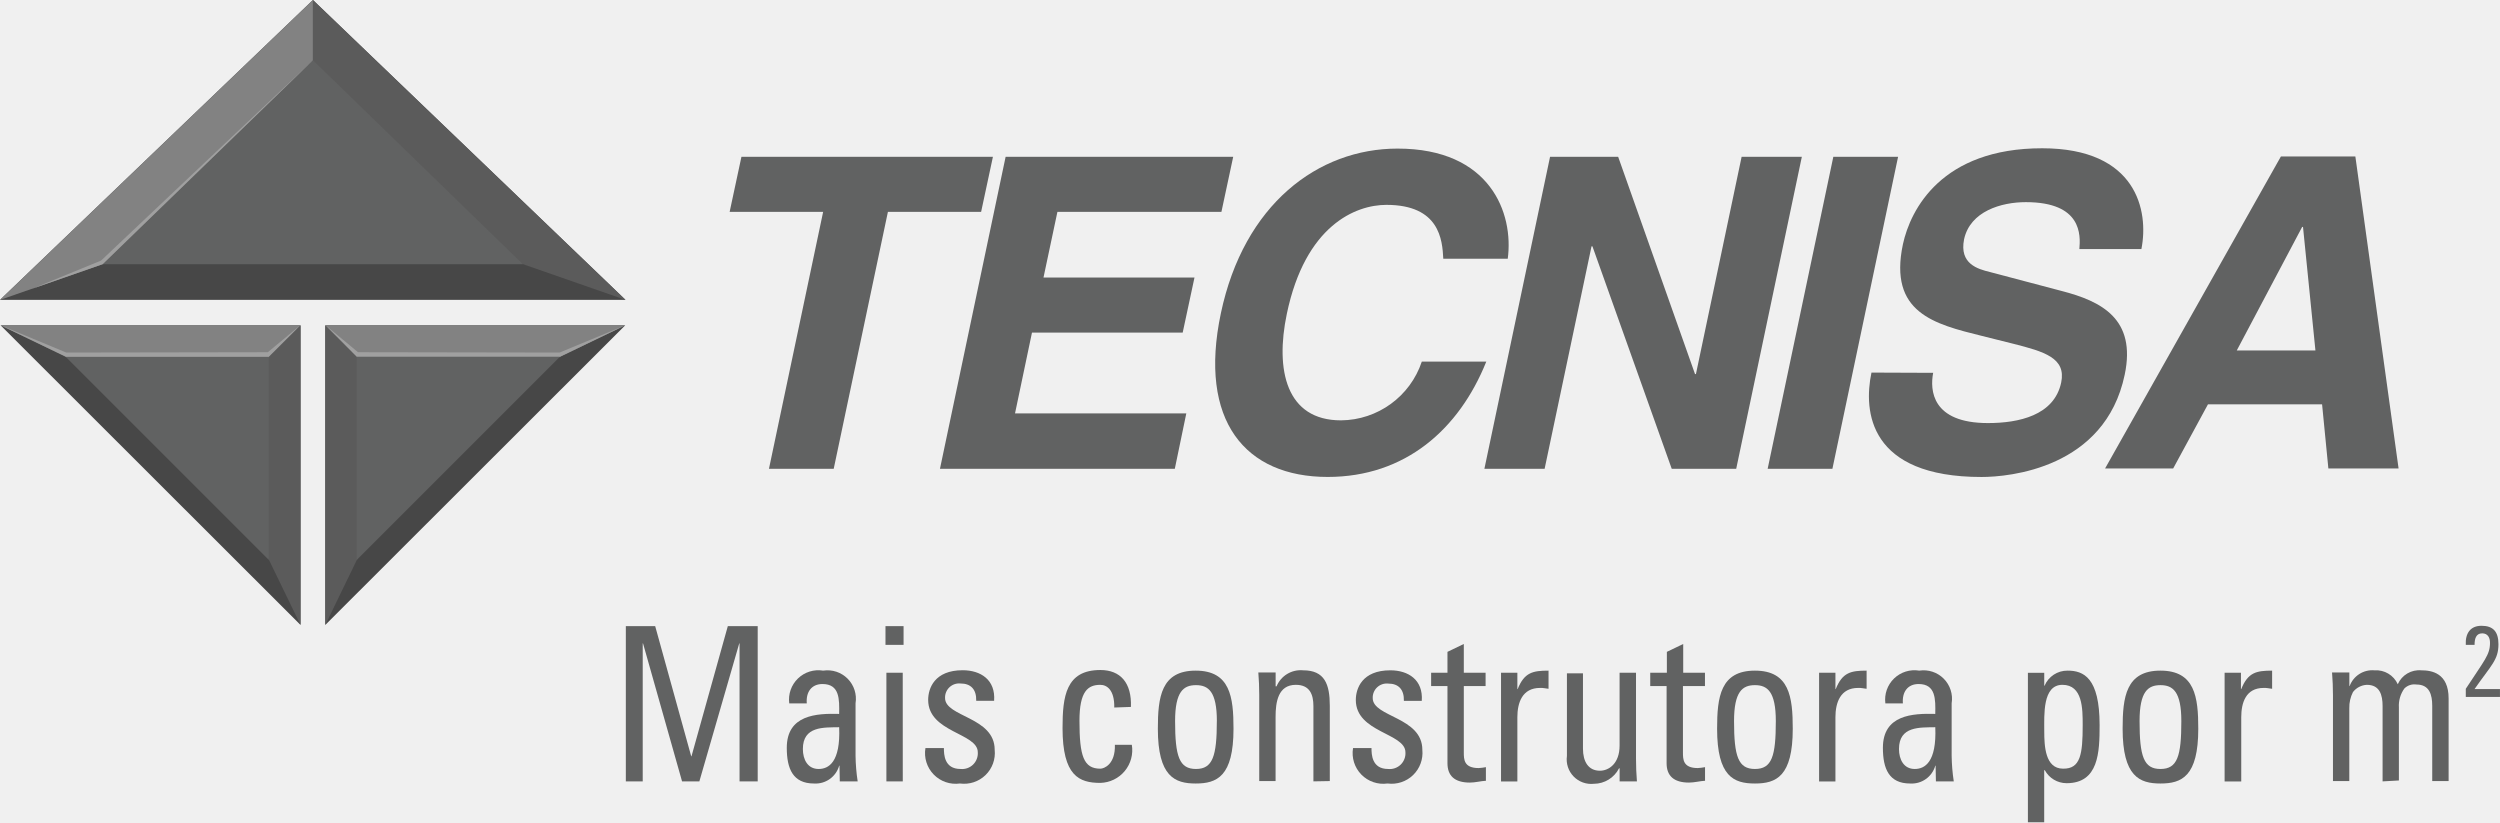
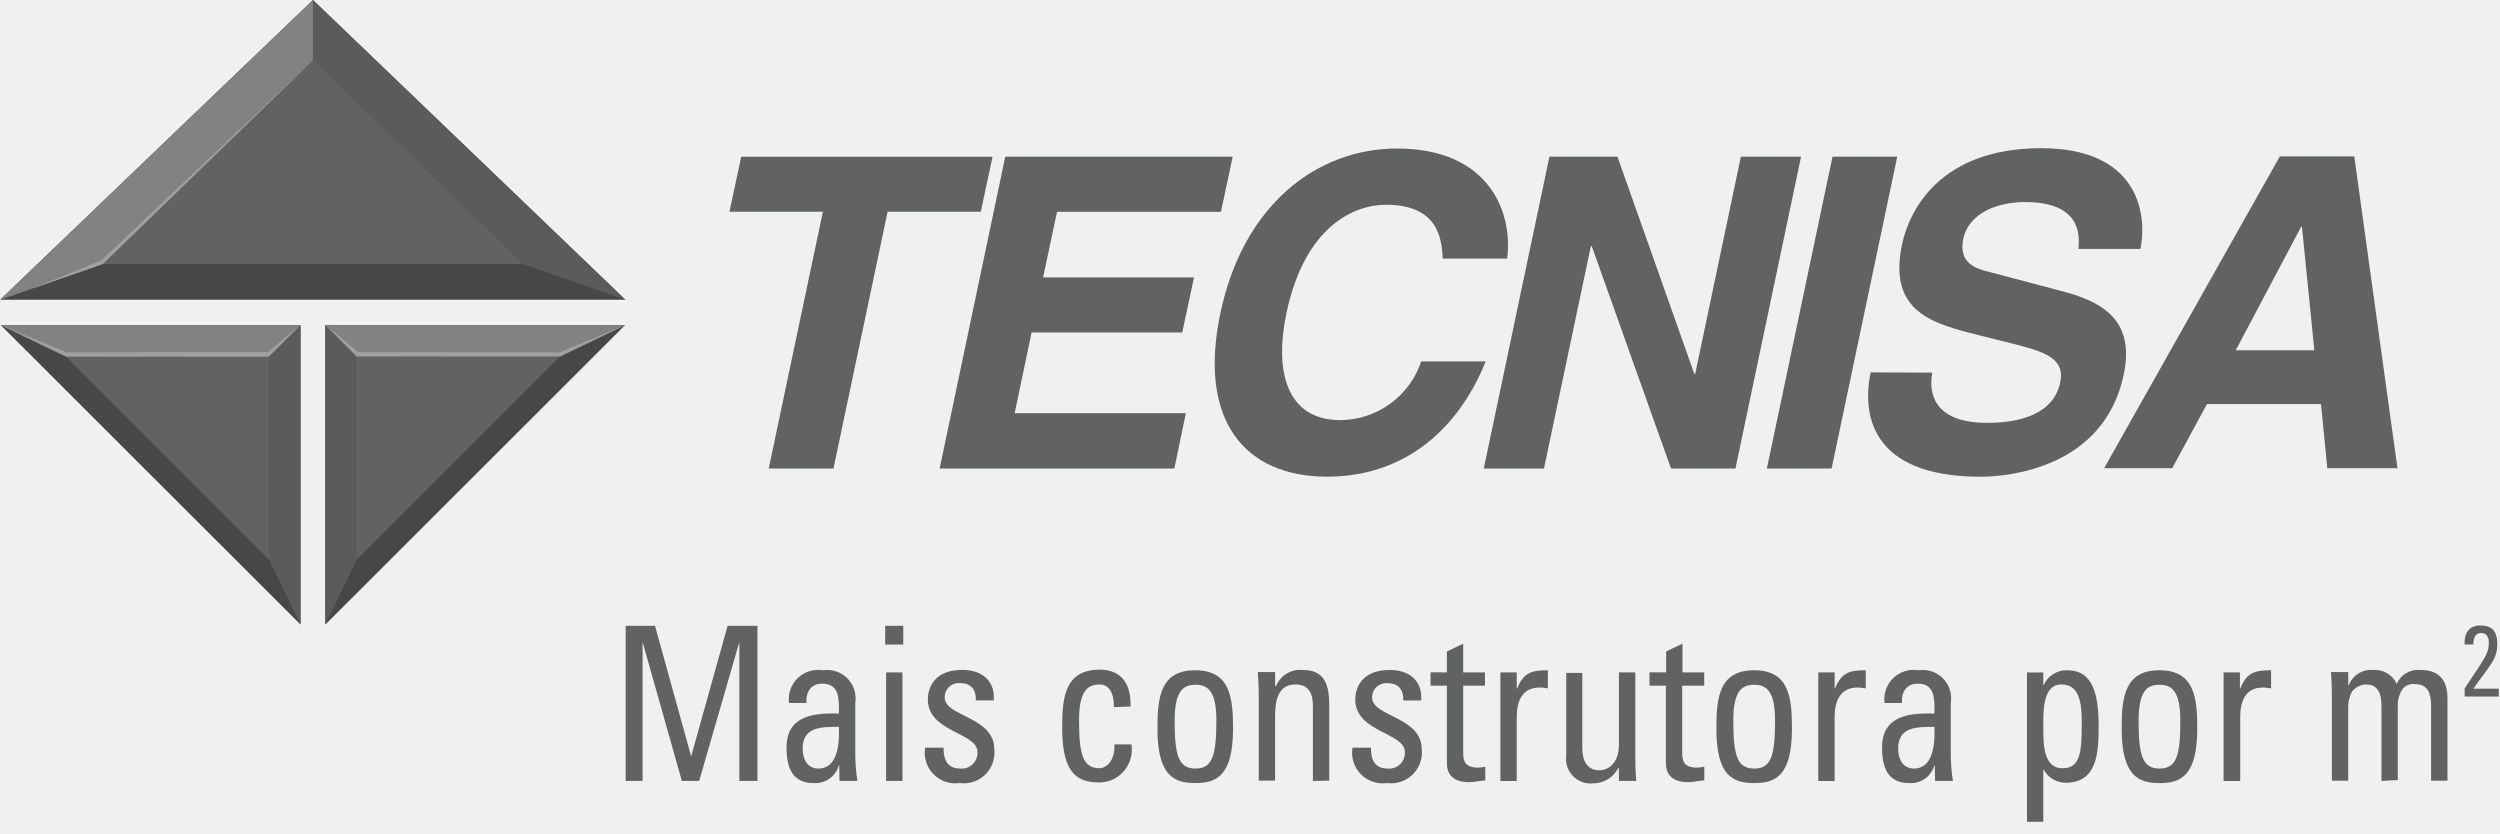
- <svg xmlns="http://www.w3.org/2000/svg" width="158.945" height="52.276" viewBox="0 0 158.945 52.276">
+ <svg xmlns="http://www.w3.org/2000/svg" width="159" height="53" viewBox="0 0 159 53" fill="none">
+   <g clip-path="url(#clip0_128_593)">
+     <path fill-rule="evenodd" clip-rule="evenodd" d="M20.691 20.679V39.723L39.754 20.679H20.691Z" fill="#474747" />
+     <path fill-rule="evenodd" clip-rule="evenodd" d="M0.012 19.063L19.903 0L39.774 19.063H0.012Z" fill="#474747" />
+     <path fill-rule="evenodd" clip-rule="evenodd" d="M0.012 19.063L19.903 0V12.139L0.012 19.063Z" fill="#828282" />
+     <path fill-rule="evenodd" clip-rule="evenodd" d="M19.903 12.139V0L39.774 19.063L19.903 12.139Z" fill="#5B5B5B" />
+     <path fill-rule="evenodd" clip-rule="evenodd" d="M20.691 20.679V39.723L26.924 26.873L20.691 20.679Z" fill="#5B5B5B" />
+     <path fill-rule="evenodd" clip-rule="evenodd" d="M20.691 20.679L26.924 26.878L39.754 20.679H20.691Z" fill="#828282" />
+     <path fill-rule="evenodd" clip-rule="evenodd" d="M35.581 22.41L22.77 22.389L20.711 20.679L22.692 22.678H35.6L39.755 20.679L35.581 22.41Z" fill="#A0A0A0" />
+     <path fill-rule="evenodd" clip-rule="evenodd" d="M19.113 20.679V39.723L0.05 20.679H19.113Z" fill="#474747" />
+     <path fill-rule="evenodd" clip-rule="evenodd" d="M19.114 20.679V39.723L12.882 26.873L19.114 20.679Z" fill="#5B5B5B" />
+     <path fill-rule="evenodd" clip-rule="evenodd" d="M19.113 20.679L12.88 26.878L0.05 20.679H19.113Z" fill="#828282" />
+     <path fill-rule="evenodd" clip-rule="evenodd" d="M19.902 3.828L6.533 16.796H33.248L19.902 3.828Z" fill="#616262" />
+     <path fill-rule="evenodd" clip-rule="evenodd" d="M22.692 22.68V35.588L35.599 22.68H22.692Z" fill="#616262" />
+     <path fill-rule="evenodd" clip-rule="evenodd" d="M17.094 35.588V22.68H4.186L17.094 35.588Z" fill="#616262" />
+     <path fill-rule="evenodd" clip-rule="evenodd" d="M6.534 16.794L2.071 18.351L6.438 16.563L19.884 3.847L6.534 16.794Z" fill="#A0A0A0" />
+     <path fill-rule="evenodd" clip-rule="evenodd" d="M4.224 22.41L17.037 22.389L19.095 20.677L17.096 22.677H4.205L0.05 20.677L4.224 22.41Z" fill="#A0A0A0" />
+     <path fill-rule="evenodd" clip-rule="evenodd" d="M56.453 13.466H62.378L63.127 9.967H47.142L46.392 13.466H52.336L48.891 29.798H53.008L56.453 13.466Z" fill="#616262" />
+     <path fill-rule="evenodd" clip-rule="evenodd" d="M78.401 9.965H63.935L59.761 29.798H74.689L75.42 26.278H64.532L65.61 21.143H75.19L75.94 17.643H66.342L67.227 13.469H77.652L78.401 9.965Z" fill="#616262" />
+     <path fill-rule="evenodd" clip-rule="evenodd" d="M95.85 16.467C96.25 13.542 94.734 9.445 88.851 9.445C83.792 9.445 79.079 12.984 77.618 19.91C76.171 26.758 79.171 30.317 84.408 30.317C89.333 30.317 92.757 27.297 94.488 22.987H90.389C90.029 24.067 89.34 25.007 88.419 25.676C87.498 26.346 86.391 26.71 85.253 26.72C81.771 26.72 81.06 23.526 81.81 19.948C82.984 14.331 86.177 13.022 88.138 13.022C91.524 13.022 91.697 15.254 91.755 16.447H95.854L95.85 16.467Z" fill="#616262" />
+     <path fill-rule="evenodd" clip-rule="evenodd" d="M107.815 23.777H107.757L102.871 9.965H98.543L94.368 29.798H98.197L101.178 15.659H101.236L106.276 29.798H110.375L114.547 9.965H110.719L107.815 23.777Z" fill="#616262" />
+     <path fill-rule="evenodd" clip-rule="evenodd" d="M120.665 9.965H116.548L112.374 29.798H116.49L120.665 9.965Z" fill="#616262" />
+     <path fill-rule="evenodd" clip-rule="evenodd" d="M118.972 23.683C118.454 26.146 118.799 30.32 125.971 30.32C127.703 30.32 133.819 29.781 135.069 23.821C135.819 20.263 133.589 19.147 131.049 18.492L126.513 17.294C125.724 17.102 124.55 16.775 124.858 15.216C125.243 13.427 127.225 12.85 128.782 12.85C132.361 12.85 132.265 14.949 132.188 15.831H136.131C136.612 13.407 135.842 9.425 129.821 9.425C123.435 9.425 121.453 13.311 120.972 15.524C120.048 19.891 122.972 20.602 125.993 21.353L127.993 21.853C129.955 22.353 131.359 22.753 131.032 24.315C130.589 26.415 128.32 26.893 126.377 26.893C122.799 26.893 122.684 24.793 122.895 23.699L118.972 23.683Z" fill="#616262" />
+     <path fill-rule="evenodd" clip-rule="evenodd" d="M140.363 25.7H147.616L148.016 29.778H152.479L149.731 9.945H144.999L133.823 29.778H138.151L140.363 25.7ZM146.346 14.427H146.404L147.193 22.276H142.194L146.349 14.427H146.346Z" fill="#616262" />
+     <path d="M40.87 49.668H39.793V39.8H41.659L43.948 48.072H43.967L46.276 39.8H48.175V49.668H47.022V40.897H47.003L44.467 49.668H43.367L40.886 40.896H40.867V49.668H40.87Z" fill="#616262" />
+     <path d="M53.374 48.669H53.355C53.259 49.013 53.047 49.313 52.756 49.519C52.465 49.726 52.112 49.826 51.756 49.804C50.409 49.804 50.024 48.861 50.024 47.535C50.024 45.435 51.91 45.342 53.352 45.38C53.371 44.456 53.39 43.48 52.295 43.48C51.602 43.48 51.237 43.98 51.295 44.711H50.181C50.143 44.422 50.174 44.129 50.27 43.853C50.366 43.578 50.525 43.33 50.735 43.127C50.944 42.925 51.198 42.774 51.476 42.688C51.755 42.601 52.049 42.581 52.337 42.629C52.619 42.586 52.907 42.61 53.177 42.699C53.448 42.789 53.694 42.941 53.895 43.143C54.095 43.346 54.245 43.593 54.332 43.865C54.419 44.136 54.441 44.425 54.395 44.706V48.035C54.402 48.582 54.447 49.128 54.53 49.669H53.393L53.374 48.669ZM51.047 47.611C51.047 48.283 51.355 48.88 52.047 48.88C52.682 48.88 53.446 48.457 53.354 46.226C52.374 46.245 51.047 46.149 51.047 47.611Z" fill="#616262" />
+     <path d="M56.298 39.8H57.448V40.993H56.298V39.8ZM57.398 49.668H56.356V42.763H57.395L57.398 49.668Z" fill="#616262" />
+     <path d="M61.03 49.803C60.727 49.846 60.418 49.816 60.129 49.717C59.839 49.618 59.577 49.452 59.364 49.233C59.15 49.014 58.991 48.748 58.9 48.456C58.808 48.164 58.787 47.854 58.837 47.553H60.011C60.011 47.953 60.03 48.88 61.069 48.88C61.214 48.895 61.36 48.877 61.497 48.83C61.634 48.782 61.76 48.705 61.864 48.603C61.968 48.502 62.05 48.38 62.102 48.244C62.154 48.108 62.176 47.963 62.166 47.818C62.166 46.587 59.011 46.567 59.011 44.489C59.011 43.758 59.411 42.603 61.204 42.603C62.339 42.603 63.303 43.203 63.203 44.546H62.066C62.085 43.815 61.72 43.446 61.066 43.446C60.939 43.434 60.811 43.449 60.69 43.49C60.569 43.531 60.458 43.598 60.365 43.685C60.273 43.773 60.199 43.879 60.151 43.997C60.103 44.115 60.08 44.243 60.085 44.37C60.085 45.582 63.239 45.563 63.239 47.66C63.271 47.955 63.234 48.253 63.133 48.532C63.032 48.81 62.869 49.063 62.657 49.269C62.444 49.476 62.187 49.631 61.905 49.724C61.623 49.816 61.324 49.843 61.03 49.803Z" fill="#616262" />
+     <path d="M70.841 44.975C70.86 43.84 70.36 43.532 69.956 43.532C69.167 43.532 68.628 43.932 68.628 45.822C68.628 48.072 68.897 48.861 69.956 48.861C70.187 48.861 70.918 48.592 70.88 47.342H71.957C72.006 47.635 71.991 47.936 71.914 48.224C71.837 48.511 71.699 48.779 71.509 49.009C71.32 49.239 71.083 49.425 70.815 49.556C70.547 49.686 70.255 49.757 69.957 49.765C68.61 49.765 67.553 49.322 67.553 46.283C67.553 44.263 67.765 42.59 69.957 42.59C71.227 42.59 71.957 43.397 71.9 44.936L70.842 44.974L70.841 44.975Z" fill="#616262" />
+     <path d="M73.612 46.322C73.612 44.302 73.823 42.629 76.016 42.629C78.209 42.629 78.421 44.302 78.421 46.322C78.421 49.361 77.363 49.804 76.016 49.804C74.688 49.804 73.612 49.361 73.612 46.322ZM77.363 45.841C77.363 43.955 76.824 43.551 76.035 43.551C75.246 43.551 74.707 43.951 74.707 45.841C74.707 48.092 74.976 48.88 76.035 48.88C77.094 48.88 77.361 48.072 77.361 45.841H77.363Z" fill="#616262" />
+     <path d="M83.499 49.668V44.878C83.499 44.147 83.269 43.531 82.384 43.531C81.249 43.531 81.095 44.631 81.095 45.57V49.648H80.056V44.186C80.056 43.705 80.037 43.224 79.998 42.743H81.098V43.628H81.156C81.292 43.3 81.53 43.023 81.834 42.84C82.139 42.656 82.495 42.575 82.849 42.609C84.214 42.609 84.541 43.493 84.541 44.859V49.649L83.502 49.668H83.499Z" fill="#616262" />
+     <path d="M88.212 49.803C87.908 49.846 87.6 49.816 87.31 49.718C87.02 49.619 86.758 49.453 86.544 49.234C86.331 49.014 86.172 48.748 86.08 48.456C85.989 48.164 85.968 47.854 86.018 47.553H87.192C87.192 47.953 87.211 48.88 88.249 48.88C88.394 48.895 88.54 48.878 88.677 48.831C88.814 48.784 88.94 48.707 89.045 48.606C89.149 48.506 89.231 48.383 89.283 48.248C89.336 48.113 89.359 47.968 89.349 47.822C89.349 46.592 86.195 46.572 86.195 44.494C86.195 43.763 86.595 42.609 88.388 42.609C89.522 42.609 90.487 43.208 90.387 44.551H89.25C89.269 43.82 88.904 43.451 88.251 43.451C88.124 43.439 87.995 43.454 87.874 43.495C87.754 43.536 87.643 43.603 87.55 43.69C87.457 43.778 87.384 43.884 87.336 44.002C87.287 44.12 87.265 44.248 87.27 44.375C87.27 45.587 90.424 45.568 90.424 47.664C90.453 47.959 90.415 48.256 90.313 48.534C90.211 48.812 90.047 49.063 89.835 49.269C89.622 49.474 89.365 49.629 89.084 49.722C88.803 49.814 88.505 49.842 88.212 49.803Z" fill="#616262" />
+     <path d="M92.021 42.763V41.435L93.06 40.935V42.763H94.444V43.609H93.06V47.822C93.06 48.265 93.06 48.822 94.002 48.822C94.157 48.813 94.312 48.794 94.464 48.764V49.63C94.118 49.649 93.791 49.745 93.445 49.745C92.464 49.745 92.021 49.302 92.021 48.514V43.608H90.982V42.761L92.021 42.763Z" fill="#616262" />
+     <path d="M96.464 43.802H96.483C96.906 42.745 97.445 42.629 98.445 42.629V43.782C98.346 43.763 98.254 43.763 98.177 43.744C98.088 43.729 97.997 43.723 97.907 43.728C96.772 43.728 96.464 44.671 96.464 45.594V49.672H95.425V42.764H96.464V43.802Z" fill="#616262" />
+     <path d="M102.967 42.763H104.005V48.225C104.005 48.707 104.025 49.188 104.063 49.668H102.964V48.841H102.926C102.775 49.136 102.546 49.384 102.264 49.557C101.981 49.73 101.657 49.822 101.326 49.822C101.09 49.847 100.851 49.819 100.628 49.738C100.405 49.657 100.203 49.526 100.038 49.355C99.873 49.185 99.749 48.979 99.675 48.753C99.602 48.527 99.581 48.288 99.614 48.053V42.8H100.634V47.592C100.634 48.418 100.98 48.991 101.711 48.991C102.269 48.991 102.962 48.548 102.962 47.392V42.763H102.967Z" fill="#616262" />
+     <path d="M105.967 42.763V41.435L107.006 40.935V42.763H108.389V43.609H106.989V47.822C106.989 48.265 106.989 48.822 107.932 48.822C108.087 48.813 108.241 48.794 108.394 48.764V49.63C108.048 49.649 107.721 49.745 107.374 49.745C106.393 49.745 105.95 49.302 105.95 48.514V43.608H104.909V42.761L105.967 42.763Z" fill="#616262" />
+     <path d="M109.16 46.322C109.16 44.302 109.372 42.629 111.565 42.629C113.757 42.629 113.969 44.302 113.969 46.322C113.969 49.361 112.912 49.804 111.565 49.804C110.218 49.804 109.16 49.361 109.16 46.322ZM112.893 45.841C112.893 43.955 112.354 43.551 111.565 43.551C110.776 43.551 110.237 43.951 110.237 45.841C110.237 48.092 110.506 48.88 111.565 48.88C112.643 48.88 112.893 48.072 112.893 45.841Z" fill="#616262" />
+     <path d="M116.682 43.802H116.701C117.124 42.745 117.663 42.629 118.663 42.629V43.782C118.563 43.763 118.472 43.763 118.395 43.744C118.305 43.729 118.215 43.724 118.125 43.728C116.99 43.728 116.682 44.671 116.682 45.594V49.672H115.643V42.764H116.682V43.802Z" fill="#616262" />
+     <path d="M123.05 48.669H123.031C122.934 49.013 122.722 49.313 122.431 49.519C122.14 49.726 121.787 49.826 121.431 49.804C120.084 49.804 119.699 48.861 119.699 47.535C119.699 45.435 121.585 45.342 123.028 45.38C123.047 44.456 123.066 43.48 121.97 43.48C121.277 43.48 120.912 43.98 120.97 44.711H119.856C119.818 44.422 119.849 44.129 119.945 43.854C120.041 43.579 120.2 43.33 120.41 43.128C120.619 42.925 120.873 42.775 121.151 42.688C121.429 42.601 121.723 42.581 122.011 42.629C122.293 42.585 122.581 42.61 122.852 42.699C123.122 42.789 123.368 42.941 123.569 43.143C123.77 43.346 123.92 43.593 124.007 43.865C124.094 44.136 124.115 44.425 124.069 44.706V48.035C124.076 48.582 124.121 49.128 124.204 49.669H123.069L123.05 48.669ZM120.722 47.611C120.722 48.283 121.03 48.88 121.722 48.88C122.357 48.88 123.122 48.457 123.03 46.226C122.049 46.245 120.722 46.149 120.722 47.611Z" fill="#616262" />
+     <path d="M129.955 43.59H129.974C130.095 43.303 130.298 43.058 130.559 42.887C130.819 42.716 131.124 42.626 131.436 42.629C132.456 42.629 133.475 43.072 133.475 46.091C133.475 47.822 133.417 49.784 131.375 49.784C131.091 49.783 130.813 49.706 130.569 49.561C130.325 49.415 130.125 49.207 129.99 48.957H129.952V52.266H128.916V42.767H129.955V43.594V43.59ZM132.399 46.09C132.399 45.051 132.399 43.531 131.11 43.531C129.84 43.531 129.956 45.431 129.956 46.494C129.956 47.418 130.014 48.86 131.149 48.86C132.264 48.88 132.399 47.938 132.399 46.091V46.09Z" fill="#616262" />
+     <path d="M134.937 46.322C134.937 44.302 135.149 42.629 137.342 42.629C139.534 42.629 139.746 44.302 139.746 46.322C139.746 49.361 138.689 49.804 137.342 49.804C136.014 49.804 134.937 49.361 134.937 46.322ZM138.67 45.841C138.67 43.955 138.131 43.551 137.342 43.551C136.553 43.551 136.014 43.951 136.014 45.841C136.014 48.092 136.283 48.88 137.342 48.88C138.42 48.88 138.67 48.072 138.67 45.841Z" fill="#616262" />
+     <path d="M142.459 43.802H142.478C142.901 42.745 143.44 42.629 144.44 42.629V43.782C144.34 43.763 144.248 43.763 144.171 43.744C144.082 43.729 143.992 43.724 143.901 43.728C142.767 43.728 142.478 44.671 142.478 45.594V49.672H141.42V42.764H142.459V43.802Z" fill="#616262" />
+     <path d="M151.462 49.668V44.878C151.462 44.185 151.289 43.531 150.462 43.531C150.29 43.54 150.122 43.585 149.969 43.665C149.816 43.745 149.683 43.857 149.577 43.993C149.418 44.309 149.338 44.659 149.346 45.013V49.649H148.308V44.186C148.308 43.705 148.288 43.224 148.25 42.743H149.349V43.609H149.368C149.485 43.292 149.703 43.023 149.988 42.842C150.273 42.661 150.61 42.58 150.946 42.609C151.254 42.588 151.561 42.661 151.826 42.819C152.091 42.977 152.301 43.213 152.428 43.494C152.553 43.208 152.765 42.968 153.035 42.81C153.304 42.651 153.616 42.581 153.928 42.609C154.581 42.609 155.659 42.782 155.659 44.398V49.65H154.617V44.859C154.617 44.166 154.444 43.512 153.618 43.512C153.479 43.491 153.337 43.502 153.203 43.546C153.069 43.589 152.948 43.663 152.848 43.762C152.594 44.114 152.471 44.543 152.499 44.975V49.611L151.46 49.669L151.462 49.668Z" fill="#616262" />
+     <path d="M156.751 44.303V43.784C157.944 41.956 158.29 41.629 158.29 40.859C158.29 40.513 158.136 40.259 157.79 40.259C157.39 40.259 157.309 40.625 157.309 40.99H156.751C156.713 40.259 157.04 39.778 157.751 39.778C158.482 39.778 158.828 40.144 158.828 40.952C158.828 41.952 158.366 42.28 157.308 43.8H158.924V44.3H156.751V44.303Z" fill="#616262" />
+   </g>
  <defs>
-     <style>.a{fill:#474747;}.a,.b,.c,.d,.e{fill-rule:evenodd;}.b{fill:#828282;}.c{fill:#5b5b5b;}.d{fill:#a0a0a0;}.e,.f{fill:#616262;}</style>
+     <clipPath id="clip0_128_593">
+       <rect width="158.913" height="52.266" fill="white" transform="translate(0.0120239)" />
+     </clipPath>
  </defs>
-   <g transform="translate(-6.69 -35.74)">
-     <g transform="translate(6.69 35.74)">
-       <path class="a" d="M17.44,46.49V65.538L36.507,46.49Z" transform="translate(3.243 -25.807)" />
-       <path class="a" d="M6.69,54.807,26.585,35.74,46.46,54.807Z" transform="translate(-6.69 -35.74)" />
-       <path class="b" d="M6.69,54.807,26.585,35.74V47.881Z" transform="translate(-6.69 -35.74)" />
-       <path class="c" d="M17.03,47.881V35.74L36.905,54.807Z" transform="translate(2.865 -35.74)" />
-       <path class="c" d="M17.44,46.49V65.538l6.234-12.853Z" transform="translate(3.243 -25.807)" />
-       <path class="b" d="M17.44,46.49l6.234,6.2,12.833-6.2Z" transform="translate(3.243 -25.807)" />
-       <path class="d" d="M32.323,48.222,19.509,48.2,17.45,46.49l1.982,2h12.91l4.156-2Z" transform="translate(3.253 -25.807)" />
-       <path class="a" d="M25.777,46.49V65.538L6.71,46.49Z" transform="translate(-6.672 -25.807)" />
-       <path class="c" d="M19.614,46.49V65.538L13.38,52.685Z" transform="translate(-0.508 -25.807)" />
-       <path class="b" d="M25.777,46.49l-6.234,6.2L6.71,46.49Z" transform="translate(-6.672 -25.807)" />
-       <g transform="translate(4.175 3.829)">
-         <path class="e" d="M23.452,37.73,10.08,50.7H36.8Z" transform="translate(-7.733 -37.73)" />
-         <path class="e" d="M18.48,47.53V60.44L31.39,47.53Z" transform="translate(0.029 -28.674)" />
-         <path class="e" d="M21.77,60.44V47.53H8.86Z" transform="translate(-8.86 -28.674)" />
-       </g>
-       <g transform="translate(2.059 3.848)">
-         <path class="d" d="M12.224,50.689,7.76,52.247l4.368-1.789L25.577,37.74Z" transform="translate(-7.76 -37.74)" />
-       </g>
-       <path class="d" d="M10.885,48.222,23.7,48.2l2.059-1.712-2,2H10.866l-4.156-2Z" transform="translate(-6.672 -25.807)" />
-     </g>
-     <g transform="translate(53.079 45.168)">
-       <path class="e" d="M40.863,44.422h5.926l.75-3.5H31.55l-.75,3.5h5.945L33.3,60.757h4.117Z" transform="translate(-30.8 -40.381)" />
-       <path class="e" d="M56.394,40.92H41.925L37.75,60.757H52.681l.731-3.521H42.522L43.6,52.1h9.582l.75-3.5h-9.6l.885-4.175H55.644Z" transform="translate(-24.378 -40.381)" />
-       <path class="e" d="M65.444,47.673c.4-2.925-1.116-7.023-7-7.023-5.06,0-9.774,3.54-11.236,10.467C45.761,57.966,48.762,61.526,54,61.526c4.926,0,8.35-3.021,10.082-7.331h-4.1a5.463,5.463,0,0,1-5.137,3.733c-3.483,0-4.194-3.194-3.444-6.773,1.174-5.618,4.368-6.927,6.33-6.927,3.386,0,3.559,2.232,3.617,3.425h4.1Z" transform="translate(-15.976 -40.631)" />
-       <path class="e" d="M69.189,54.735h-.058L64.244,40.92H59.915L55.74,60.757h3.829l2.982-14.142h.058L67.65,60.757h4.1L75.923,40.92H72.094Z" transform="translate(-7.754 -40.381)" />
-       <path class="e" d="M73.393,40.92H69.275L65.1,60.757h4.117Z" transform="translate(0.895 -40.381)" />
-       <path class="e" d="M68.608,54.9c-.519,2.463-.173,6.638,7,6.638,1.732,0,7.85-.539,9.1-6.5.75-3.559-1.481-4.675-4.021-5.33L76.15,48.509c-.789-.192-1.963-.519-1.655-2.078.385-1.789,2.367-2.367,3.925-2.367,3.579,0,3.483,2.1,3.406,2.982H85.77c.481-2.424-.289-6.407-6.311-6.407-6.388,0-8.37,3.887-8.851,6.1-.924,4.368,2,5.079,5.022,5.83l2,.5c1.963.5,3.367.9,3.04,2.463-.443,2.1-2.713,2.578-4.656,2.578-3.579,0-3.694-2.1-3.483-3.194L68.608,54.9Z" transform="translate(3.987 -40.64)" />
-       <path class="e" d="M82.792,56.668h7.254l.4,4.079h4.464L92.162,40.91H87.429L76.25,60.747h4.329l2.213-4.079Zm5.984-11.275h.058l.789,7.85h-5l4.156-7.85Z" transform="translate(11.198 -40.391)" />
-     </g>
-     <g transform="translate(46.479 75.529)">
-       <path class="f" d="M28.447,66.3H27.37V56.43h1.866l2.29,8.273h.019l2.309-8.273h1.9V66.3H34.6V57.527h-.019L32.045,66.3h-1.1l-2.482-8.774h-.019V66.3Z" transform="translate(-27.37 -56.411)" />
-       <path class="f" d="M36.038,63.942h-.019a1.561,1.561,0,0,1-1.6,1.135c-1.347,0-1.732-.943-1.732-2.27,0-2.1,1.886-2.193,3.329-2.155.019-.924.038-1.9-1.058-1.9-.693,0-1.058.5-1,1.231H32.844A1.866,1.866,0,0,1,35,57.9a1.809,1.809,0,0,1,2.059,2.078v3.329a11.716,11.716,0,0,0,.135,1.635H36.057l-.019-1ZM33.71,62.883c0,.673.308,1.27,1,1.27.635,0,1.4-.423,1.308-2.655C35.037,61.517,33.71,61.421,33.71,62.883Z" transform="translate(-22.454 -55.052)" />
-       <path class="f" d="M35.95,56.43H37.1v1.193H35.95Zm1.1,9.87H36.008V59.393h1.039Z" transform="translate(-19.442 -56.411)" />
-       <path class="f" d="M39.464,65.086a1.949,1.949,0,0,1-2.193-2.251h1.174c0,.4.019,1.328,1.058,1.328A1,1,0,0,0,40.6,63.1c0-1.231-3.155-1.251-3.155-3.329,0-.731.4-1.886,2.193-1.886,1.135,0,2.1.6,2,1.943H40.5c.019-.731-.346-1.1-1-1.1a.894.894,0,0,0-.981.924c0,1.212,3.155,1.193,3.155,3.29A1.956,1.956,0,0,1,39.464,65.086Z" transform="translate(-18.223 -55.062)" />
-       <path class="f" d="M45.09,60.266c.019-1.135-.481-1.443-.885-1.443-.789,0-1.328.4-1.328,2.29,0,2.251.269,3.04,1.328,3.04.231,0,.962-.269.924-1.52h1.077a2.082,2.082,0,0,1-2,2.424c-1.347,0-2.405-.443-2.405-3.483,0-2.02.212-3.694,2.405-3.694,1.27,0,2,.808,1.943,2.347l-1.058.038Z" transform="translate(-14.036 -55.071)" />
-       <path class="f" d="M44.95,61.594c0-2.02.212-3.694,2.405-3.694s2.405,1.674,2.405,3.694c0,3.04-1.058,3.483-2.405,3.483C46.027,65.077,44.95,64.634,44.95,61.594Zm3.752-.481c0-1.886-.539-2.29-1.328-2.29s-1.328.4-1.328,2.29c0,2.251.269,3.04,1.328,3.04S48.7,63.345,48.7,61.113Z" transform="translate(-11.125 -55.052)" />
-       <path class="f" d="M51.772,64.951V60.16c0-.731-.231-1.347-1.116-1.347-1.135,0-1.289,1.1-1.289,2.039v4.079H48.328V59.468q0-.722-.058-1.443h1.1v.885h.058a1.663,1.663,0,0,1,1.693-1.02c1.366,0,1.693.885,1.693,2.251v4.791l-1.039.019Z" transform="translate(-8.057 -55.062)" />
-       <path class="f" d="M53.594,65.086A1.949,1.949,0,0,1,51.4,62.835h1.174c0,.4.019,1.328,1.058,1.328a1,1,0,0,0,1.1-1.058c0-1.231-3.155-1.251-3.155-3.329,0-.731.4-1.886,2.193-1.886,1.135,0,2.1.6,2,1.943H54.633c.019-.731-.346-1.1-1-1.1a.894.894,0,0,0-.981.924c0,1.212,3.155,1.193,3.155,3.29A1.964,1.964,0,0,1,53.594,65.086Z" transform="translate(-5.166 -55.062)" />
-       <path class="f" d="M55.019,58.848V57.52l1.039-.5v1.828h1.385v.847H56.058v4.214c0,.443,0,1,.943,1a3.542,3.542,0,0,0,.462-.058v.866c-.346.019-.673.115-1.02.115-.981,0-1.424-.443-1.424-1.231V59.694H53.98v-.847Z" transform="translate(-2.781 -55.866)" />
-       <path class="f" d="M57.329,59.074h.019c.423-1.058.962-1.174,1.963-1.174v1.154c-.1-.019-.192-.019-.269-.038A1.183,1.183,0,0,0,58.772,59c-1.135,0-1.443.943-1.443,1.866v4.079H56.29V58.035h1.039v1.039Z" transform="translate(-0.647 -55.052)" />
-       <path class="f" d="M61.818,57.97h1.039v5.464q0,.722.058,1.443h-1.1V64.05h-.038a1.8,1.8,0,0,1-1.6.981,1.561,1.561,0,0,1-1.712-1.77V58.008h1.02V62.8c0,.827.346,1.4,1.077,1.4.558,0,1.251-.443,1.251-1.6V57.97Z" transform="translate(1.368 -54.988)" />
-       <path class="f" d="M62.278,58.848V57.52l1.039-.5v1.828H64.7v.847H63.3v4.214c0,.443,0,1,.943,1a3.541,3.541,0,0,0,.462-.058v.866c-.346.019-.673.115-1.02.115-.981,0-1.424-.443-1.424-1.231V59.694H61.22v-.847Z" transform="translate(3.909 -55.866)" />
-       <path class="f" d="M63.43,61.594c0-2.02.212-3.694,2.405-3.694s2.405,1.674,2.405,3.694c0,3.04-1.058,3.483-2.405,3.483S63.43,64.634,63.43,61.594Zm3.733-.481c0-1.886-.539-2.29-1.328-2.29s-1.328.4-1.328,2.29c0,2.251.269,3.04,1.328,3.04C66.913,64.153,67.163,63.345,67.163,61.113Z" transform="translate(5.951 -55.052)" />
-       <path class="f" d="M67.839,59.074h.019c.423-1.058.962-1.174,1.963-1.174v1.154c-.1-.019-.192-.019-.269-.038A1.27,1.27,0,0,0,69.282,59c-1.135,0-1.443.943-1.443,1.866v4.079H66.8V58.035h1.039v1.039Z" transform="translate(9.065 -55.052)" />
-       <path class="f" d="M72.258,63.942h-.019a1.561,1.561,0,0,1-1.6,1.135c-1.347,0-1.732-.943-1.732-2.27,0-2.1,1.886-2.193,3.329-2.155.019-.924.038-1.9-1.058-1.9-.693,0-1.058.5-1,1.231H69.064A1.866,1.866,0,0,1,71.219,57.9a1.809,1.809,0,0,1,2.059,2.078v3.329a11.716,11.716,0,0,0,.135,1.635H72.277l-.019-1ZM69.93,62.883c0,.673.308,1.27,1,1.27.635,0,1.4-.423,1.308-2.655C71.257,61.517,69.93,61.421,69.93,62.883Z" transform="translate(11.015 -55.052)" />
-       <path class="f" d="M74.739,58.862h.019A1.57,1.57,0,0,1,76.22,57.9c1.02,0,2.039.443,2.039,3.463,0,1.732-.058,3.694-2.1,3.694a1.579,1.579,0,0,1-1.385-.827h-.038v3.309H73.7v-9.5h1.039v.827Zm2.444,2.5c0-1.039,0-2.559-1.289-2.559-1.27,0-1.154,1.9-1.154,2.963,0,.924.058,2.367,1.193,2.367C77.048,64.153,77.183,63.21,77.183,61.363Z" transform="translate(15.441 -55.052)" />
-       <path class="f" d="M76.83,61.594c0-2.02.212-3.694,2.405-3.694s2.405,1.674,2.405,3.694c0,3.04-1.058,3.483-2.405,3.483C77.907,65.077,76.83,64.634,76.83,61.594Zm3.733-.481c0-1.886-.539-2.29-1.328-2.29s-1.328.4-1.328,2.29c0,2.251.269,3.04,1.328,3.04C80.313,64.153,80.563,63.345,80.563,61.113Z" transform="translate(18.333 -55.052)" />
-       <path class="f" d="M81.239,59.074h.019c.423-1.058.962-1.174,1.963-1.174v1.154c-.1-.019-.192-.019-.269-.038A1.27,1.27,0,0,0,82.682,59c-1.135,0-1.424.943-1.424,1.866v4.079H80.2V58.035h1.039v1.039Z" transform="translate(21.447 -55.052)" />
-       <path class="f" d="M86.963,64.951V60.16c0-.693-.173-1.347-1-1.347a1.189,1.189,0,0,0-.885.462,2.153,2.153,0,0,0-.231,1.02v4.637H83.808V59.468q0-.722-.058-1.443h1.1v.866h.019a1.536,1.536,0,0,1,1.578-1,1.509,1.509,0,0,1,1.482.885,1.488,1.488,0,0,1,1.5-.885c.654,0,1.732.173,1.732,1.789v5.253H90.119V60.141c0-.693-.173-1.347-1-1.347a.9.9,0,0,0-.77.25A1.87,1.87,0,0,0,88,60.257v4.637l-1.039.058Z" transform="translate(24.728 -55.062)" />
-       <path class="f" d="M88.171,60.942v-.519c1.193-1.828,1.539-2.155,1.539-2.925,0-.346-.154-.6-.5-.6-.4,0-.481.366-.481.731h-.558c-.038-.731.289-1.212,1-1.212.731,0,1.077.366,1.077,1.174,0,1-.462,1.328-1.52,2.848h1.616v.5H88.171Z" transform="translate(28.81 -56.42)" />
-     </g>
-   </g>
</svg>
